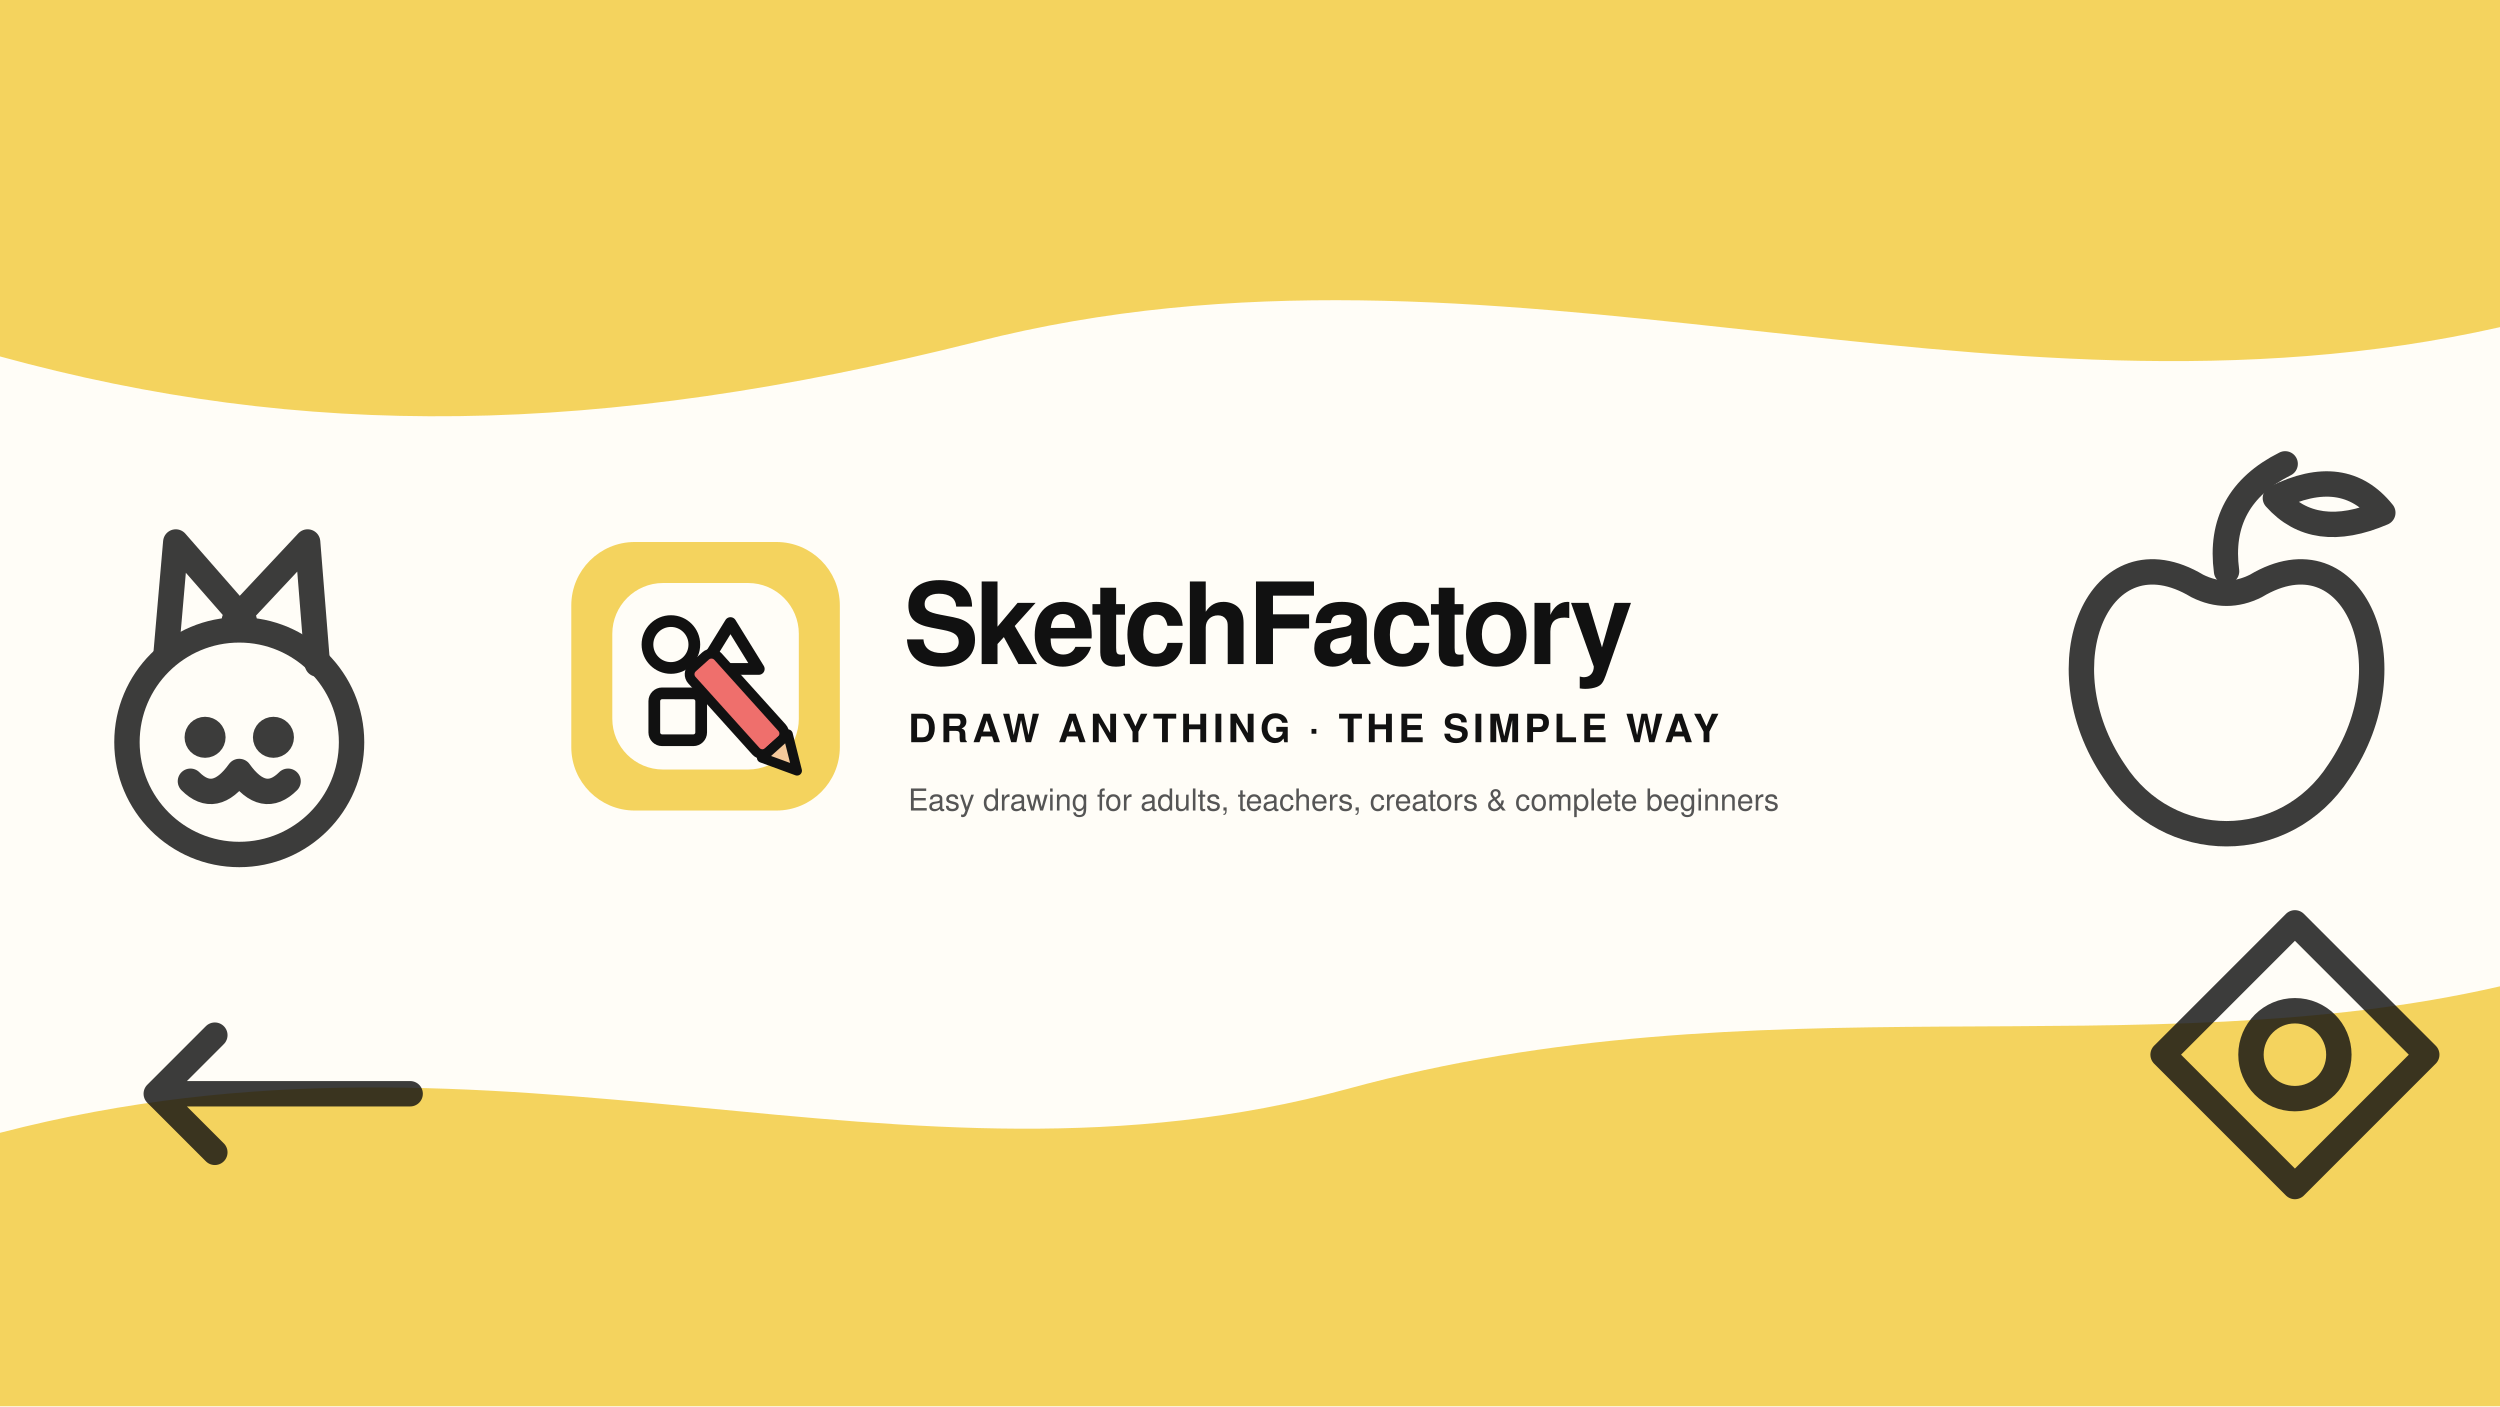
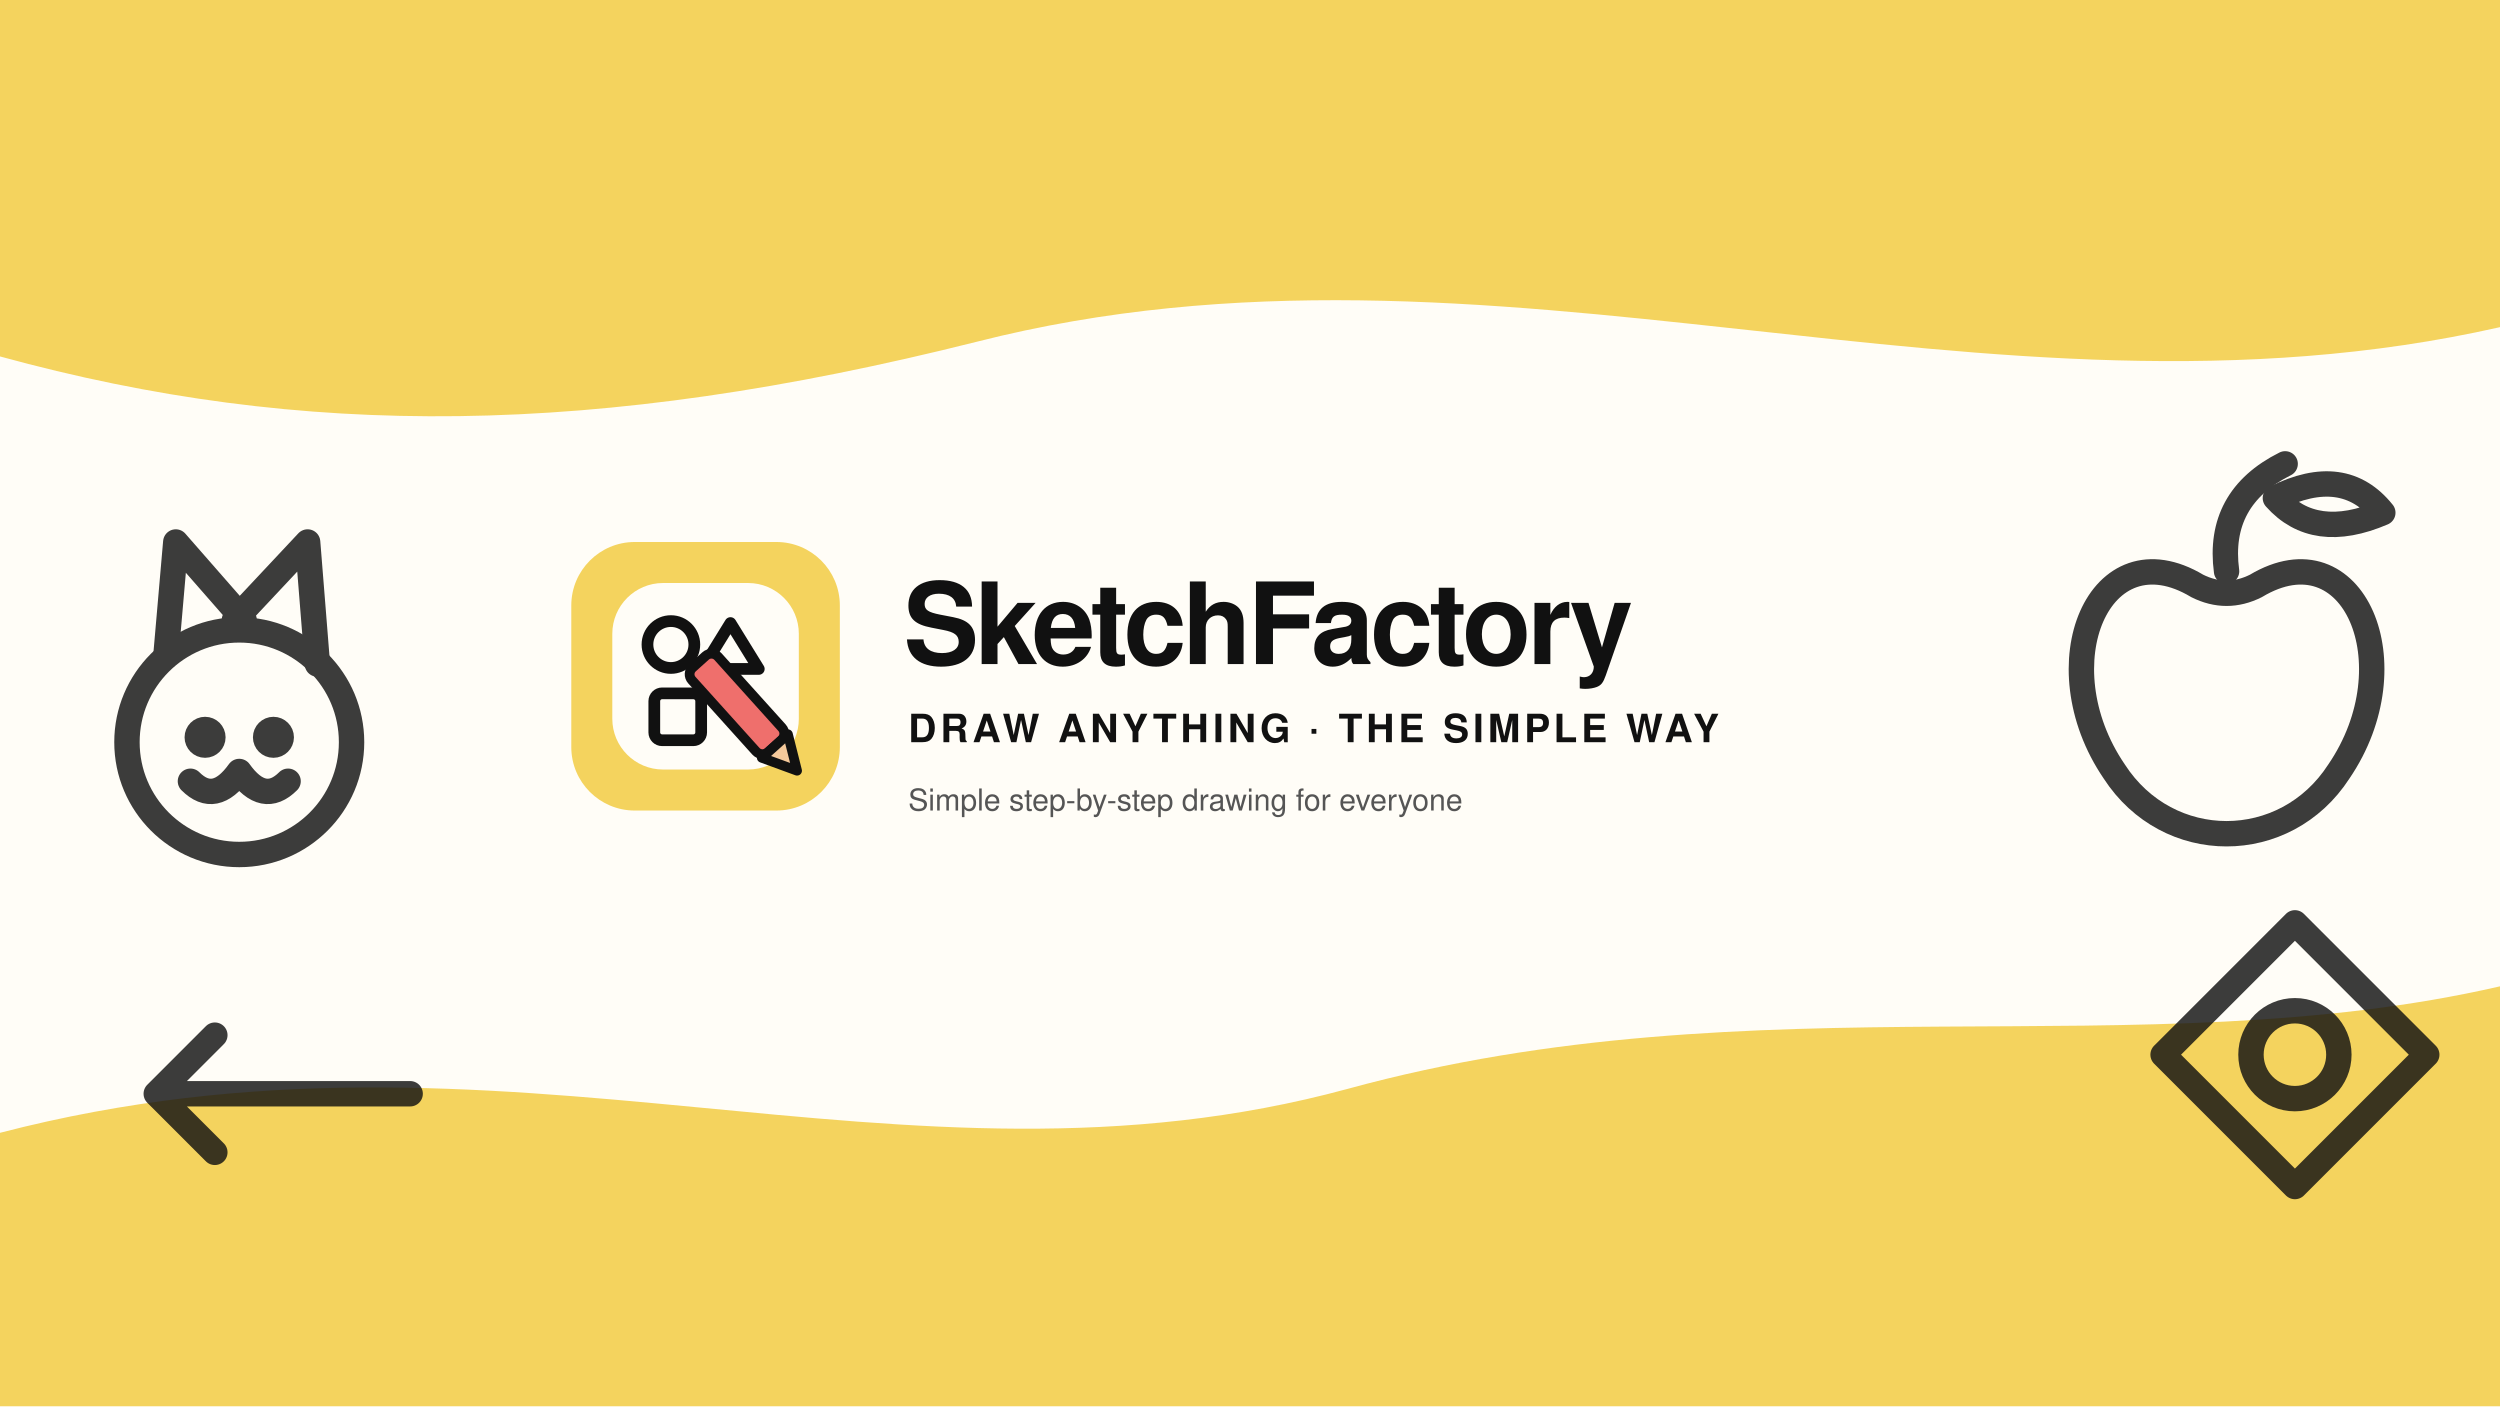
<svg xmlns="http://www.w3.org/2000/svg" width="2560" height="1440" viewBox="0 0 2560 1440">
  <rect width="2560" height="1440" fill="#FFFDF7" />
  <path d="M0 0 H2560 V335 C2030 455 1530 215 1000 350 C610 448 310 450 0 365 Z" fill="#F4D35E" />
  <path d="M0 1160 C520 1025 920 1240 1380 1115 C1800 1000 2190 1095 2560 1010 V1440 H0 Z" fill="#F4D35E" />
  <g fill="none" stroke="#111111" stroke-width="26" stroke-linecap="round" stroke-linejoin="round" opacity="0.82">
    <circle cx="245" cy="760" r="115" />
    <path d="M170 670 L180 555 L250 635 M240 635 L315 555 L325 680" />
    <circle cx="210" cy="755" r="8" fill="#111111" />
    <circle cx="280" cy="755" r="8" fill="#111111" />
    <path d="M245 790 Q220 825 195 800 M245 790 Q270 825 295 800" />
    <path d="M2250 600 C2150 540 2090 680 2165 790 C2220 875 2340 875 2395 790              C2470 680 2410 540 2310 600 C2290 610 2270 610 2250 600 Z" />
    <path d="M2280 585 Q2270 510 2340 475" />
    <path d="M2330 510 Q2400 475 2440 525 Q2370 555 2330 510 Z" />
    <path d="M160 1120 H420 M220 1060 L160 1120 L220 1180" />
    <path d="M2215 1080 L2350 945 L2485 1080 L2350 1215 Z" />
    <circle cx="2350" cy="1080" r="45" />
  </g>
  <g transform="translate(585 555)">
    <rect width="275" height="275" rx="65" fill="#F4D35E" />
    <rect x="42" y="42" width="191" height="191" rx="52" fill="#FFFDF7" />
    <circle cx="102" cy="105" r="24" fill="none" stroke="#111111" stroke-width="12" />
    <path d="M134 130 L163 83 L192 130 Z" fill="none" stroke="#111111" stroke-width="12" stroke-linejoin="round" />
    <rect x="85" y="155" width="48" height="48" rx="8" fill="none" stroke="#111111" stroke-width="12" />
    <g transform="rotate(-42 177 174)">
      <rect x="159" y="105" width="36" height="116" rx="9" fill="#EF6F6C" stroke="#111111" stroke-width="10" />
      <path d="M159 221 L177 255 L195 221 Z" fill="#F5C99B" stroke="#111111" stroke-width="10" stroke-linejoin="round" />
    </g>
  </g>
  <g font-family="Helvetica Neue,Helvetica,Arial,sans-serif" fill="#111111">
    <text x="925" y="680" font-size="116" font-weight="800" letter-spacing="-4">SketchFactory</text>
    <text x="930" y="760" font-size="40" font-weight="700" letter-spacing="4">
      DRAW ANYTHING · THE SIMPLE WAY
    </text>
    <text x="930" y="830" font-size="31" font-weight="500" fill="#555555">
-       Easy drawing for adults, teachers, creators &amp; complete beginners
+       Simple step-by-step drawing for everyone
    </text>
  </g>
</svg>
